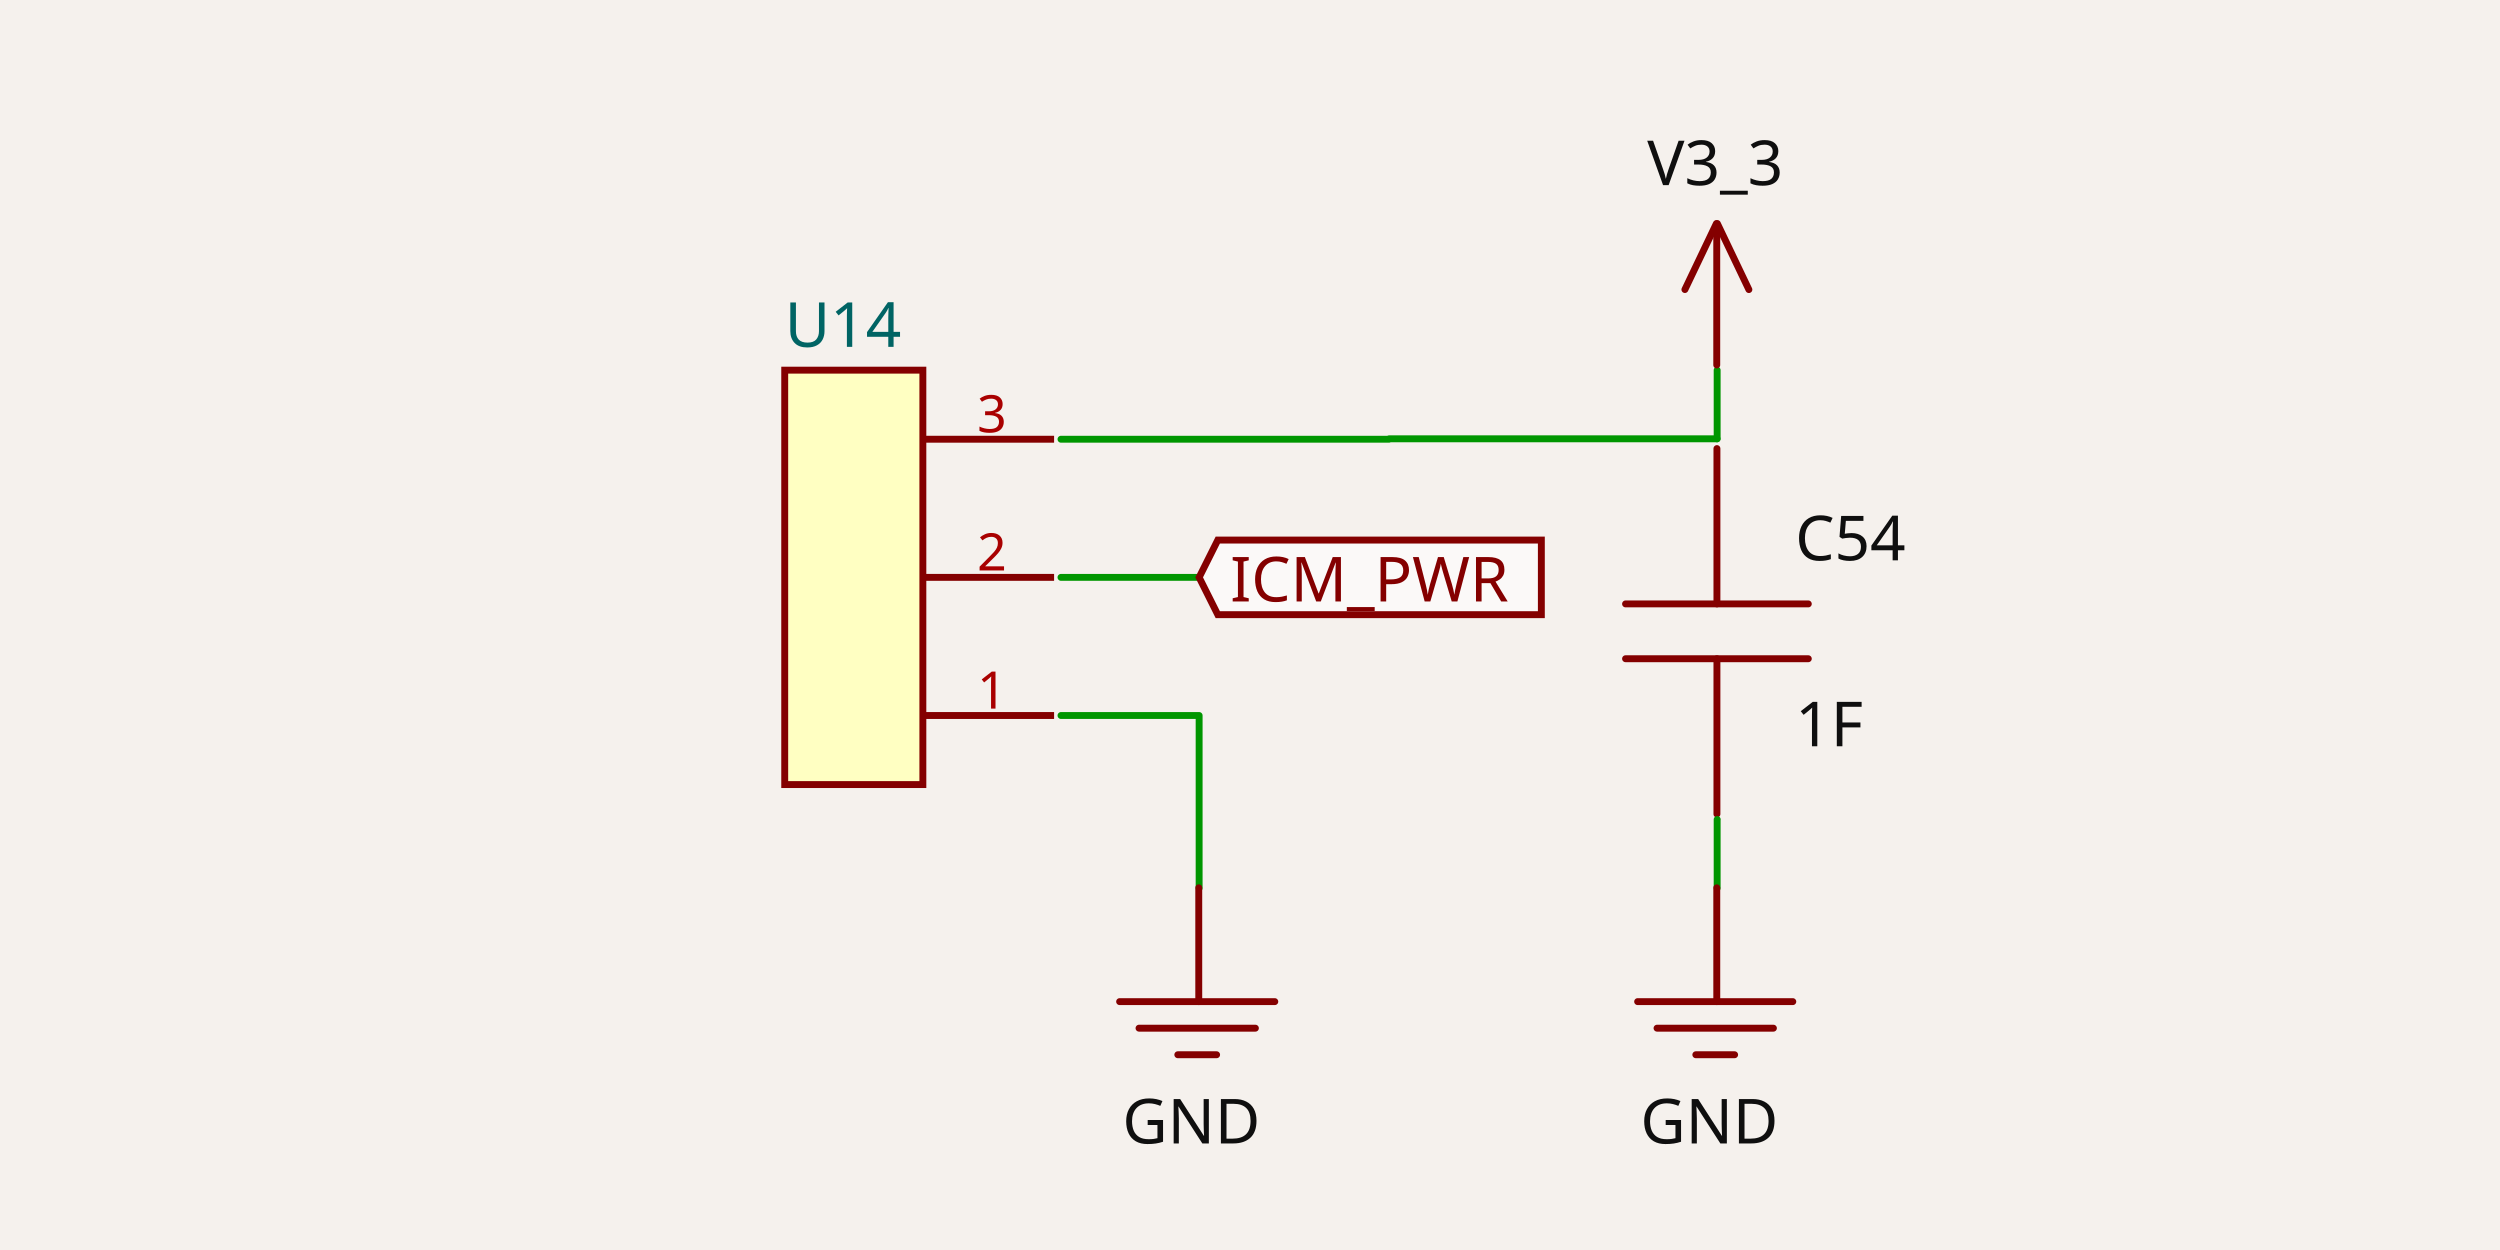
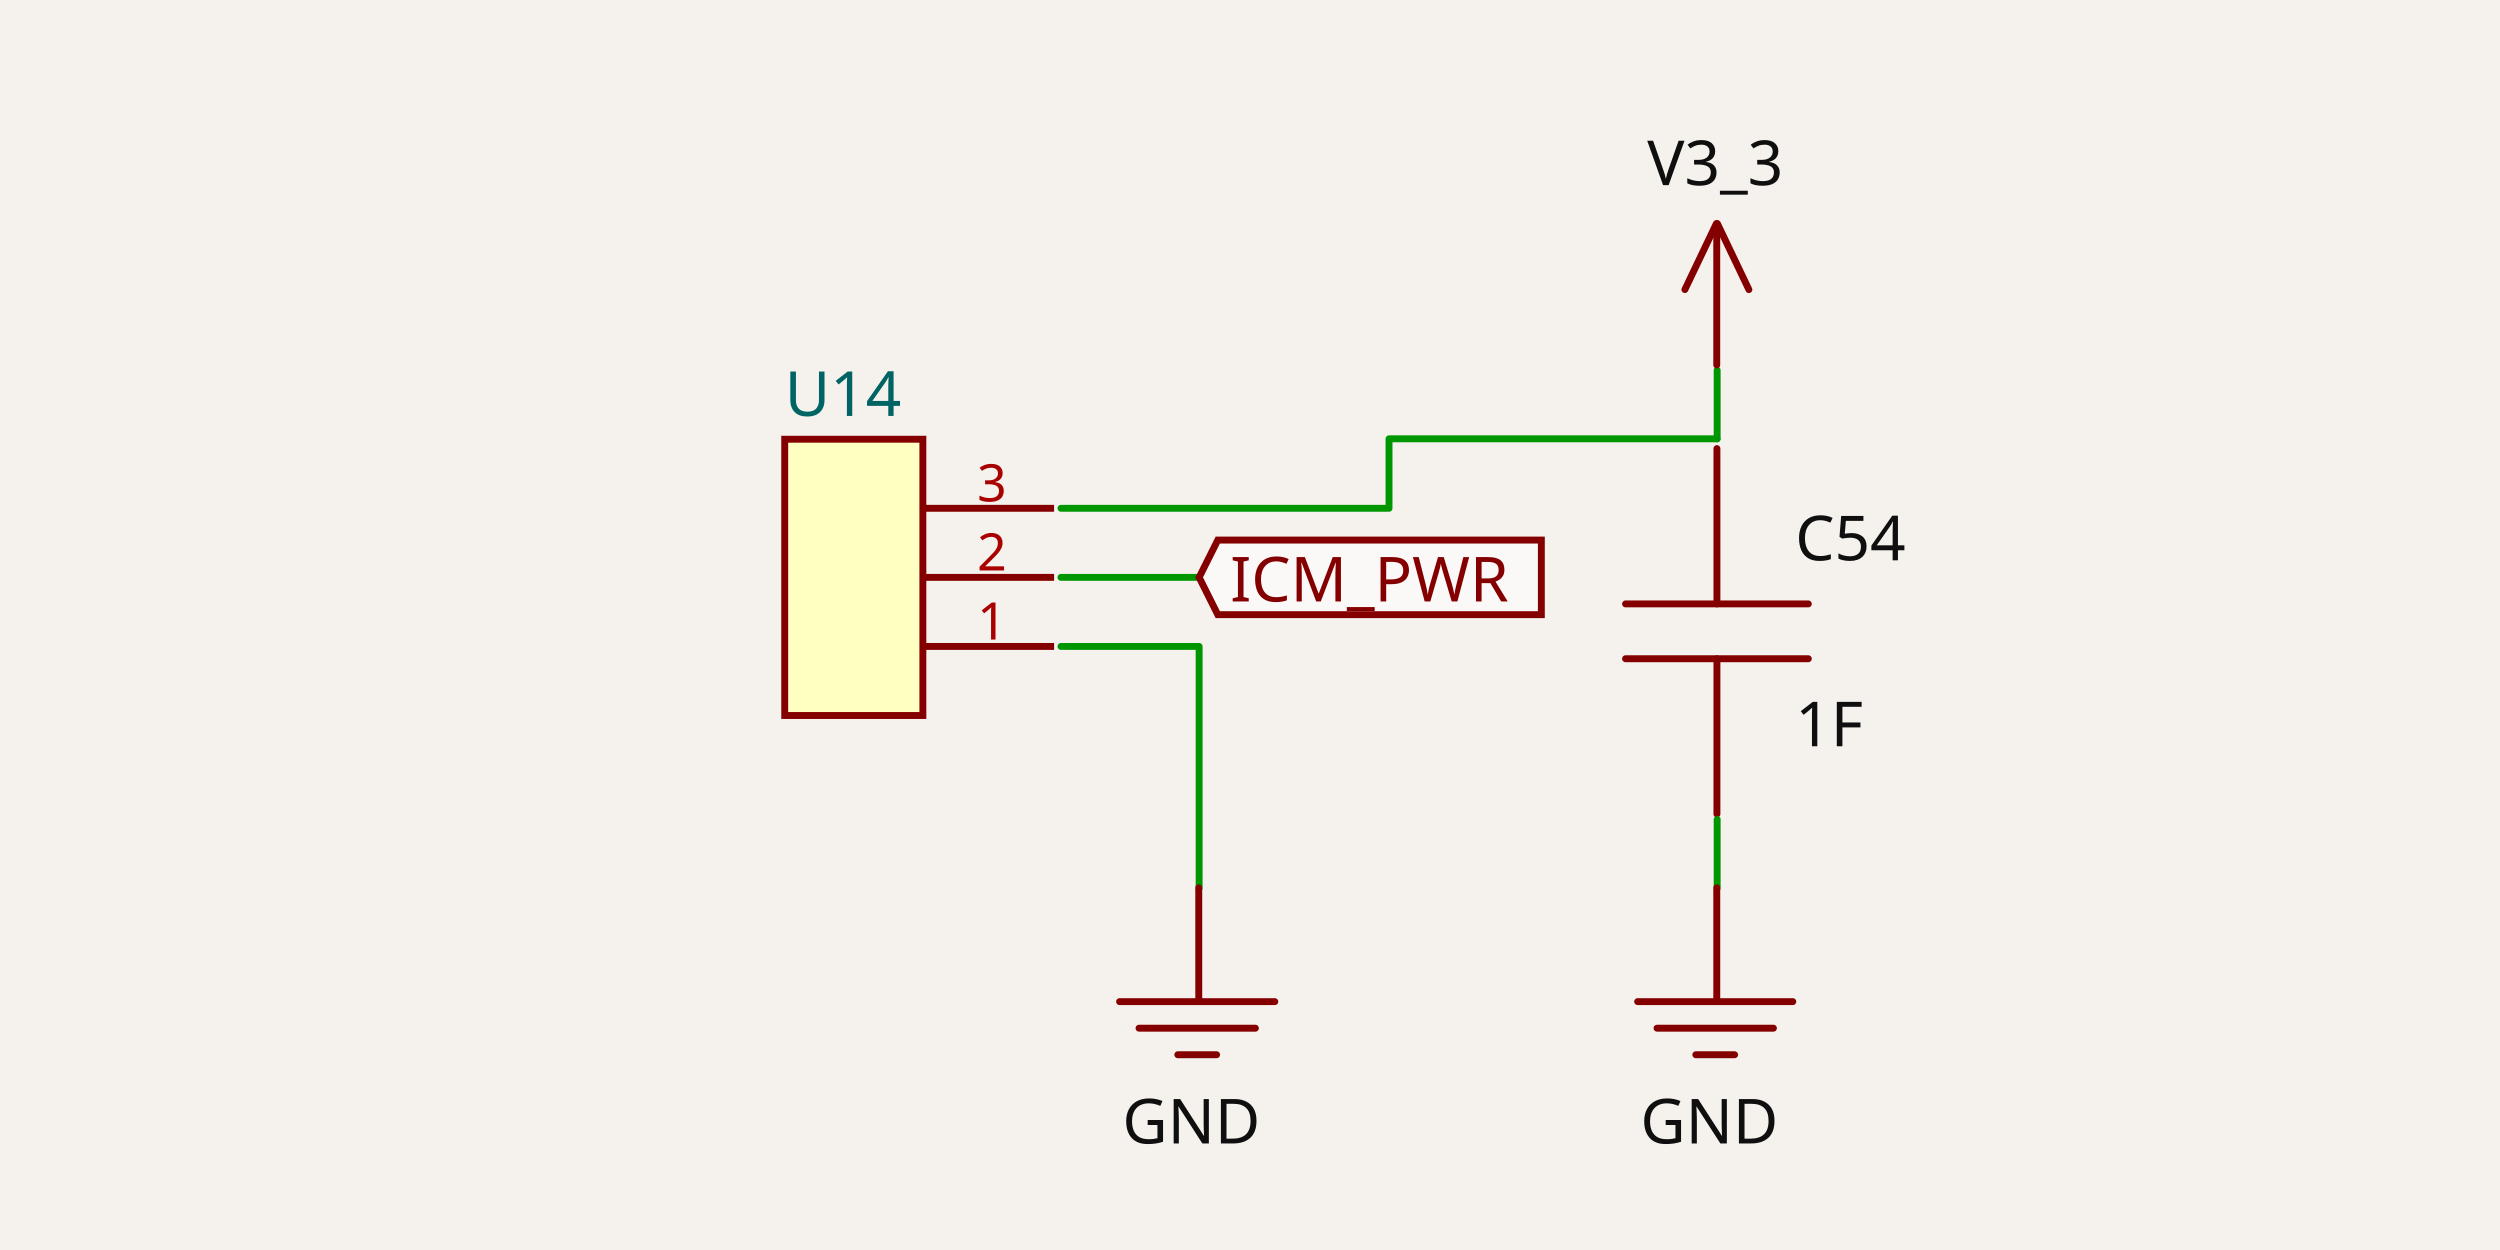
<svg xmlns="http://www.w3.org/2000/svg" width="1200" height="600" style="background-color: rgb(245, 241, 237)" data-real-to-screen-transform="matrix(165.7641728368,0,0,-165.7641728368,409.8201486352,277.1355950934)" data-software-used-string="@tscircuit/core@0.0.555">
  <style>
              .boundary { fill: rgb(245, 241, 237); }
              .schematic-boundary { fill: none; stroke: #fff; }
              .component { fill: none; stroke: rgb(132, 0, 0); }
              .chip { fill: rgb(255, 255, 194); stroke: rgb(132, 0, 0); }
              .component-pin { fill: none; stroke: rgb(132, 0, 0); }
              .trace:hover {
                filter: invert(1);
              }
              .trace:hover .trace-crossing-outline {
                opacity: 0;
              }
              .trace:hover .trace-junction {
                filter: invert(1);
              }
              .text { font-family: sans-serif; fill: rgb(0, 150, 0); }
              .pin-number { fill: rgb(169, 0, 0); }
              .port-label { fill: rgb(0, 100, 100); }
              .component-name { fill: rgb(0, 100, 100); }
            </style>
  <rect class="boundary" x="0" y="0" width="1200" height="600" />
  <g data-circuit-json-type="schematic_component" data-schematic-component-id="schematic_component_0">
-     <rect class="component chip" x="376.667" y="177.677" width="66.306" height="198.917" stroke-width="3.315px" fill="rgb(255, 255, 194)" stroke="rgb(132, 0, 0)" />
-     <rect class="component-overlay" x="376.667" y="177.677" width="66.306" height="198.917" fill="transparent" />
-     <text x="376.667" y="398.143" fill="#006464" text-anchor="start" dominant-baseline="middle" font-family="sans-serif" font-size="29.838px" transform="rotate(0, 376.6673, 398.1434)" />
-     <text x="376.667" y="156.128" fill="#006464" text-anchor="start" dominant-baseline="middle" font-family="sans-serif" font-size="29.838px" transform="rotate(0, 376.6673, 156.1277)">U14</text>
-     <line class="component-pin" x1="505.963" y1="343.441" x2="442.973" y2="343.441" stroke-width="3.315px" />
-     <text class="pin-number" x="476.126" y="340.126" style="font-family: sans-serif;" fill="rgb(169, 0, 0)" text-anchor="middle" dominant-baseline="auto" font-size="24.865px" transform="">1</text>
+     <rect class="component chip" x="376.667" y="210.83" width="66.306" height="132.611" stroke-width="3.315px" fill="rgb(255, 255, 194)" stroke="rgb(132, 0, 0)" />
+     <rect class="component-overlay" x="376.667" y="210.83" width="66.306" height="132.611" fill="transparent" />
+     <text x="376.667" y="364.991" fill="#006464" text-anchor="start" dominant-baseline="middle" font-family="sans-serif" font-size="29.838px" transform="rotate(0, 376.6673, 364.9906)" />
+     <text x="376.667" y="189.281" fill="#006464" text-anchor="start" dominant-baseline="middle" font-family="sans-serif" font-size="29.838px" transform="rotate(0, 376.6673, 189.2806)">U14</text>
+     <line class="component-pin" x1="505.963" y1="310.288" x2="442.973" y2="310.288" stroke-width="3.315px" />
+     <text class="pin-number" x="476.126" y="306.973" style="font-family: sans-serif;" fill="rgb(169, 0, 0)" text-anchor="middle" dominant-baseline="auto" font-size="24.865px" transform="">1</text>
    <line class="component-pin" x1="505.963" y1="277.136" x2="442.973" y2="277.136" stroke-width="3.315px" />
    <text class="pin-number" x="476.126" y="273.82" style="font-family: sans-serif;" fill="rgb(169, 0, 0)" text-anchor="middle" dominant-baseline="auto" font-size="24.865px" transform="">2</text>
-     <line class="component-pin" x1="505.963" y1="210.83" x2="442.973" y2="210.83" stroke-width="3.315px" />
-     <text class="pin-number" x="476.126" y="207.515" style="font-family: sans-serif;" fill="rgb(169, 0, 0)" text-anchor="middle" dominant-baseline="auto" font-size="24.865px" transform="">3</text>
+     <line class="component-pin" x1="505.963" y1="243.983" x2="442.973" y2="243.983" stroke-width="3.315px" />
+     <text class="pin-number" x="476.126" y="240.667" style="font-family: sans-serif;" fill="rgb(169, 0, 0)" text-anchor="middle" dominant-baseline="auto" font-size="24.865px" transform="">3</text>
  </g>
  <g data-circuit-json-type="schematic_component" data-schematic-component-id="schematic_component_1">
    <rect class="component-overlay" x="780.268" y="215.316" width="87.717" height="175.434" fill="transparent" />
    <path d="M 824.126 215.316 L 824.126 289.875" stroke="rgb(132, 0, 0)" fill="none" stroke-width="3.315px" stroke-linecap="round" />
    <path d="M 824.126 316.19 L 824.126 390.75" stroke="rgb(132, 0, 0)" fill="none" stroke-width="3.315px" stroke-linecap="round" />
    <path d="M 780.268 289.875 L 867.985 289.875" stroke="rgb(132, 0, 0)" fill="none" stroke-width="3.315px" stroke-linecap="round" />
    <path d="M 780.268 316.19 L 867.985 316.19" stroke="rgb(132, 0, 0)" fill="none" stroke-width="3.315px" stroke-linecap="round" />
    <text x="861.711" y="268.953" fill="rgb(15, 15, 15)" font-family="sans-serif" text-anchor="start" dominant-baseline="auto" font-size="29.838px">C54</text>
    <text x="861.711" y="335.047" fill="rgb(15, 15, 15)" font-family="sans-serif" text-anchor="start" dominant-baseline="hanging" font-size="29.838px">1F</text>
  </g>
  <g class="trace" data-circuit-json-type="schematic_trace" data-schematic-trace-id="schematic_trace_0">
-     <path d="M 824.185 210.629 L 666.732 210.629 L 666.732 210.83 L 509.279 210.83" class="trace-invisible-hover-outline" stroke="rgb(0, 150, 0)" fill="none" stroke-width="26.522px" stroke-linecap="round" opacity="0" stroke-linejoin="round" />
-     <path d="M 824.185 210.629 L 666.732 210.629 L 666.732 210.83 L 509.279 210.83" stroke="rgb(0, 150, 0)" fill="none" stroke-width="3.315px" stroke-linecap="round" stroke-linejoin="round" />
+     <path d="M 824.185 210.629 L 666.732 210.629 L 666.732 243.983 L 509.279 243.983" class="trace-invisible-hover-outline" stroke="rgb(0, 150, 0)" fill="none" stroke-width="26.522px" stroke-linecap="round" opacity="0" stroke-linejoin="round" />
+     <path d="M 824.185 210.629 L 666.732 210.629 L 666.732 243.983 L 509.279 243.983" stroke="rgb(0, 150, 0)" fill="none" stroke-width="3.315px" stroke-linecap="round" stroke-linejoin="round" />
  </g>
  <g class="trace" data-circuit-json-type="schematic_trace" data-schematic-trace-id="schematic_trace_1">
-     <path d="M 509.279 343.441 L 575.584 343.441 L 575.584 426.323" class="trace-invisible-hover-outline" stroke="rgb(0, 150, 0)" fill="none" stroke-width="26.522px" stroke-linecap="round" opacity="0" stroke-linejoin="round" />
-     <path d="M 509.279 343.441 L 575.584 343.441 L 575.584 426.323" stroke="rgb(0, 150, 0)" fill="none" stroke-width="3.315px" stroke-linecap="round" stroke-linejoin="round" />
+     <path d="M 509.279 310.288 L 575.584 310.288 L 575.584 426.323" class="trace-invisible-hover-outline" stroke="rgb(0, 150, 0)" fill="none" stroke-width="26.522px" stroke-linecap="round" opacity="0" stroke-linejoin="round" />
+     <path d="M 509.279 310.288 L 575.584 310.288 L 575.584 426.323" stroke="rgb(0, 150, 0)" fill="none" stroke-width="3.315px" stroke-linecap="round" stroke-linejoin="round" />
  </g>
  <g class="trace" data-circuit-json-type="schematic_trace" data-schematic-trace-id="schematic_trace_2">
    <path d="M 509.279 277.136 L 575.584 277.136" class="trace-invisible-hover-outline" stroke="rgb(0, 150, 0)" fill="none" stroke-width="26.522px" stroke-linecap="round" opacity="0" stroke-linejoin="round" />
    <path d="M 509.279 277.136 L 575.584 277.136" stroke="rgb(0, 150, 0)" fill="none" stroke-width="3.315px" stroke-linecap="round" stroke-linejoin="round" />
  </g>
  <g class="trace" data-circuit-json-type="schematic_trace" data-schematic-trace-id="schematic_trace_3">
    <path d="M 824.185 210.629 L 824.231 210.629 L 824.231 177.677" class="trace-invisible-hover-outline" stroke="rgb(0, 150, 0)" fill="none" stroke-width="26.522px" stroke-linecap="round" opacity="0" stroke-linejoin="round" />
    <path d="M 824.185 210.629 L 824.231 210.629 L 824.231 177.677" stroke="rgb(0, 150, 0)" fill="none" stroke-width="3.315px" stroke-linecap="round" stroke-linejoin="round" />
  </g>
  <g class="trace" data-circuit-json-type="schematic_trace" data-schematic-trace-id="schematic_trace_4">
    <path d="M 824.276 393.371 L 824.231 393.371 L 824.231 426.323" class="trace-invisible-hover-outline" stroke="rgb(0, 150, 0)" fill="none" stroke-width="26.522px" stroke-linecap="round" opacity="0" stroke-linejoin="round" />
    <path d="M 824.276 393.371 L 824.231 393.371 L 824.231 426.323" stroke="rgb(0, 150, 0)" fill="none" stroke-width="3.315px" stroke-linecap="round" stroke-linejoin="round" />
  </g>
  <rect class="component-overlay" x="537.419" y="426.144" width="74.481" height="80.135" fill="transparent" />
  <path d="M 575.404 426.144 L 575.404 480.785" stroke="rgb(132, 0, 0)" fill="none" stroke-width="3.315px" stroke-linecap="round" />
  <path d="M 537.419 480.78 L 611.9 480.78" stroke="rgb(132, 0, 0)" fill="none" stroke-width="3.315px" stroke-linecap="round" />
  <path d="M 546.729 493.529 L 602.59 493.529" stroke="rgb(132, 0, 0)" fill="none" stroke-width="3.315px" stroke-linecap="round" />
  <path d="M 565.349 506.279 L 583.97 506.279" stroke="rgb(132, 0, 0)" fill="none" stroke-width="3.315px" stroke-linecap="round" />
  <text x="571.835" y="525.695" fill="rgb(15, 15, 15)" font-family="sans-serif" text-anchor="middle" dominant-baseline="hanging" font-size="29.838px">GND</text>
  <path class="net-label" d="     M 575.584,277.136     L 584.536,259.233     L 739.846,259.233     L 739.846,295.038     L 584.536,295.038     Z   " fill="rgba(255, 255, 255, 0.6)" stroke="rgb(132, 0, 0)" stroke-width="3.315px" />
  <text class="net-label-text" x="590.503" y="277.136" fill="rgb(132, 0, 0)" text-anchor="start" dominant-baseline="central" font-family="sans-serif" font-variant-numeric="tabular-nums" font-size="29.838px" transform="">ICM_PWR</text>
  <rect class="component-overlay" x="808.751" y="107.309" width="30.713" height="67.891" fill="transparent" />
  <path d="M 823.864 107.309 L 808.751 138.981" stroke="rgb(132, 0, 0)" fill="none" stroke-width="3.315px" stroke-linecap="round" />
  <path d="M 824.35 107.325 L 839.463 138.998" stroke="rgb(132, 0, 0)" fill="none" stroke-width="3.315px" stroke-linecap="round" />
  <path d="M 824.039 108.145 L 824.039 175.199" stroke="rgb(132, 0, 0)" fill="none" stroke-width="3.315px" stroke-linecap="round" />
  <text x="823.298" y="97.595" fill="rgb(15, 15, 15)" font-family="sans-serif" text-anchor="middle" dominant-baseline="ideographic" font-size="29.838px">V3_3</text>
  <rect class="component-overlay" x="786.065" y="426.144" width="74.481" height="80.135" fill="transparent" />
  <path d="M 824.051 426.144 L 824.051 480.785" stroke="rgb(132, 0, 0)" fill="none" stroke-width="3.315px" stroke-linecap="round" />
  <path d="M 786.065 480.78 L 860.546 480.78" stroke="rgb(132, 0, 0)" fill="none" stroke-width="3.315px" stroke-linecap="round" />
  <path d="M 795.375 493.529 L 851.236 493.529" stroke="rgb(132, 0, 0)" fill="none" stroke-width="3.315px" stroke-linecap="round" />
  <path d="M 813.996 506.279 L 832.616 506.279" stroke="rgb(132, 0, 0)" fill="none" stroke-width="3.315px" stroke-linecap="round" />
  <text x="820.481" y="525.695" fill="rgb(15, 15, 15)" font-family="sans-serif" text-anchor="middle" dominant-baseline="hanging" font-size="29.838px">GND</text>
</svg>
